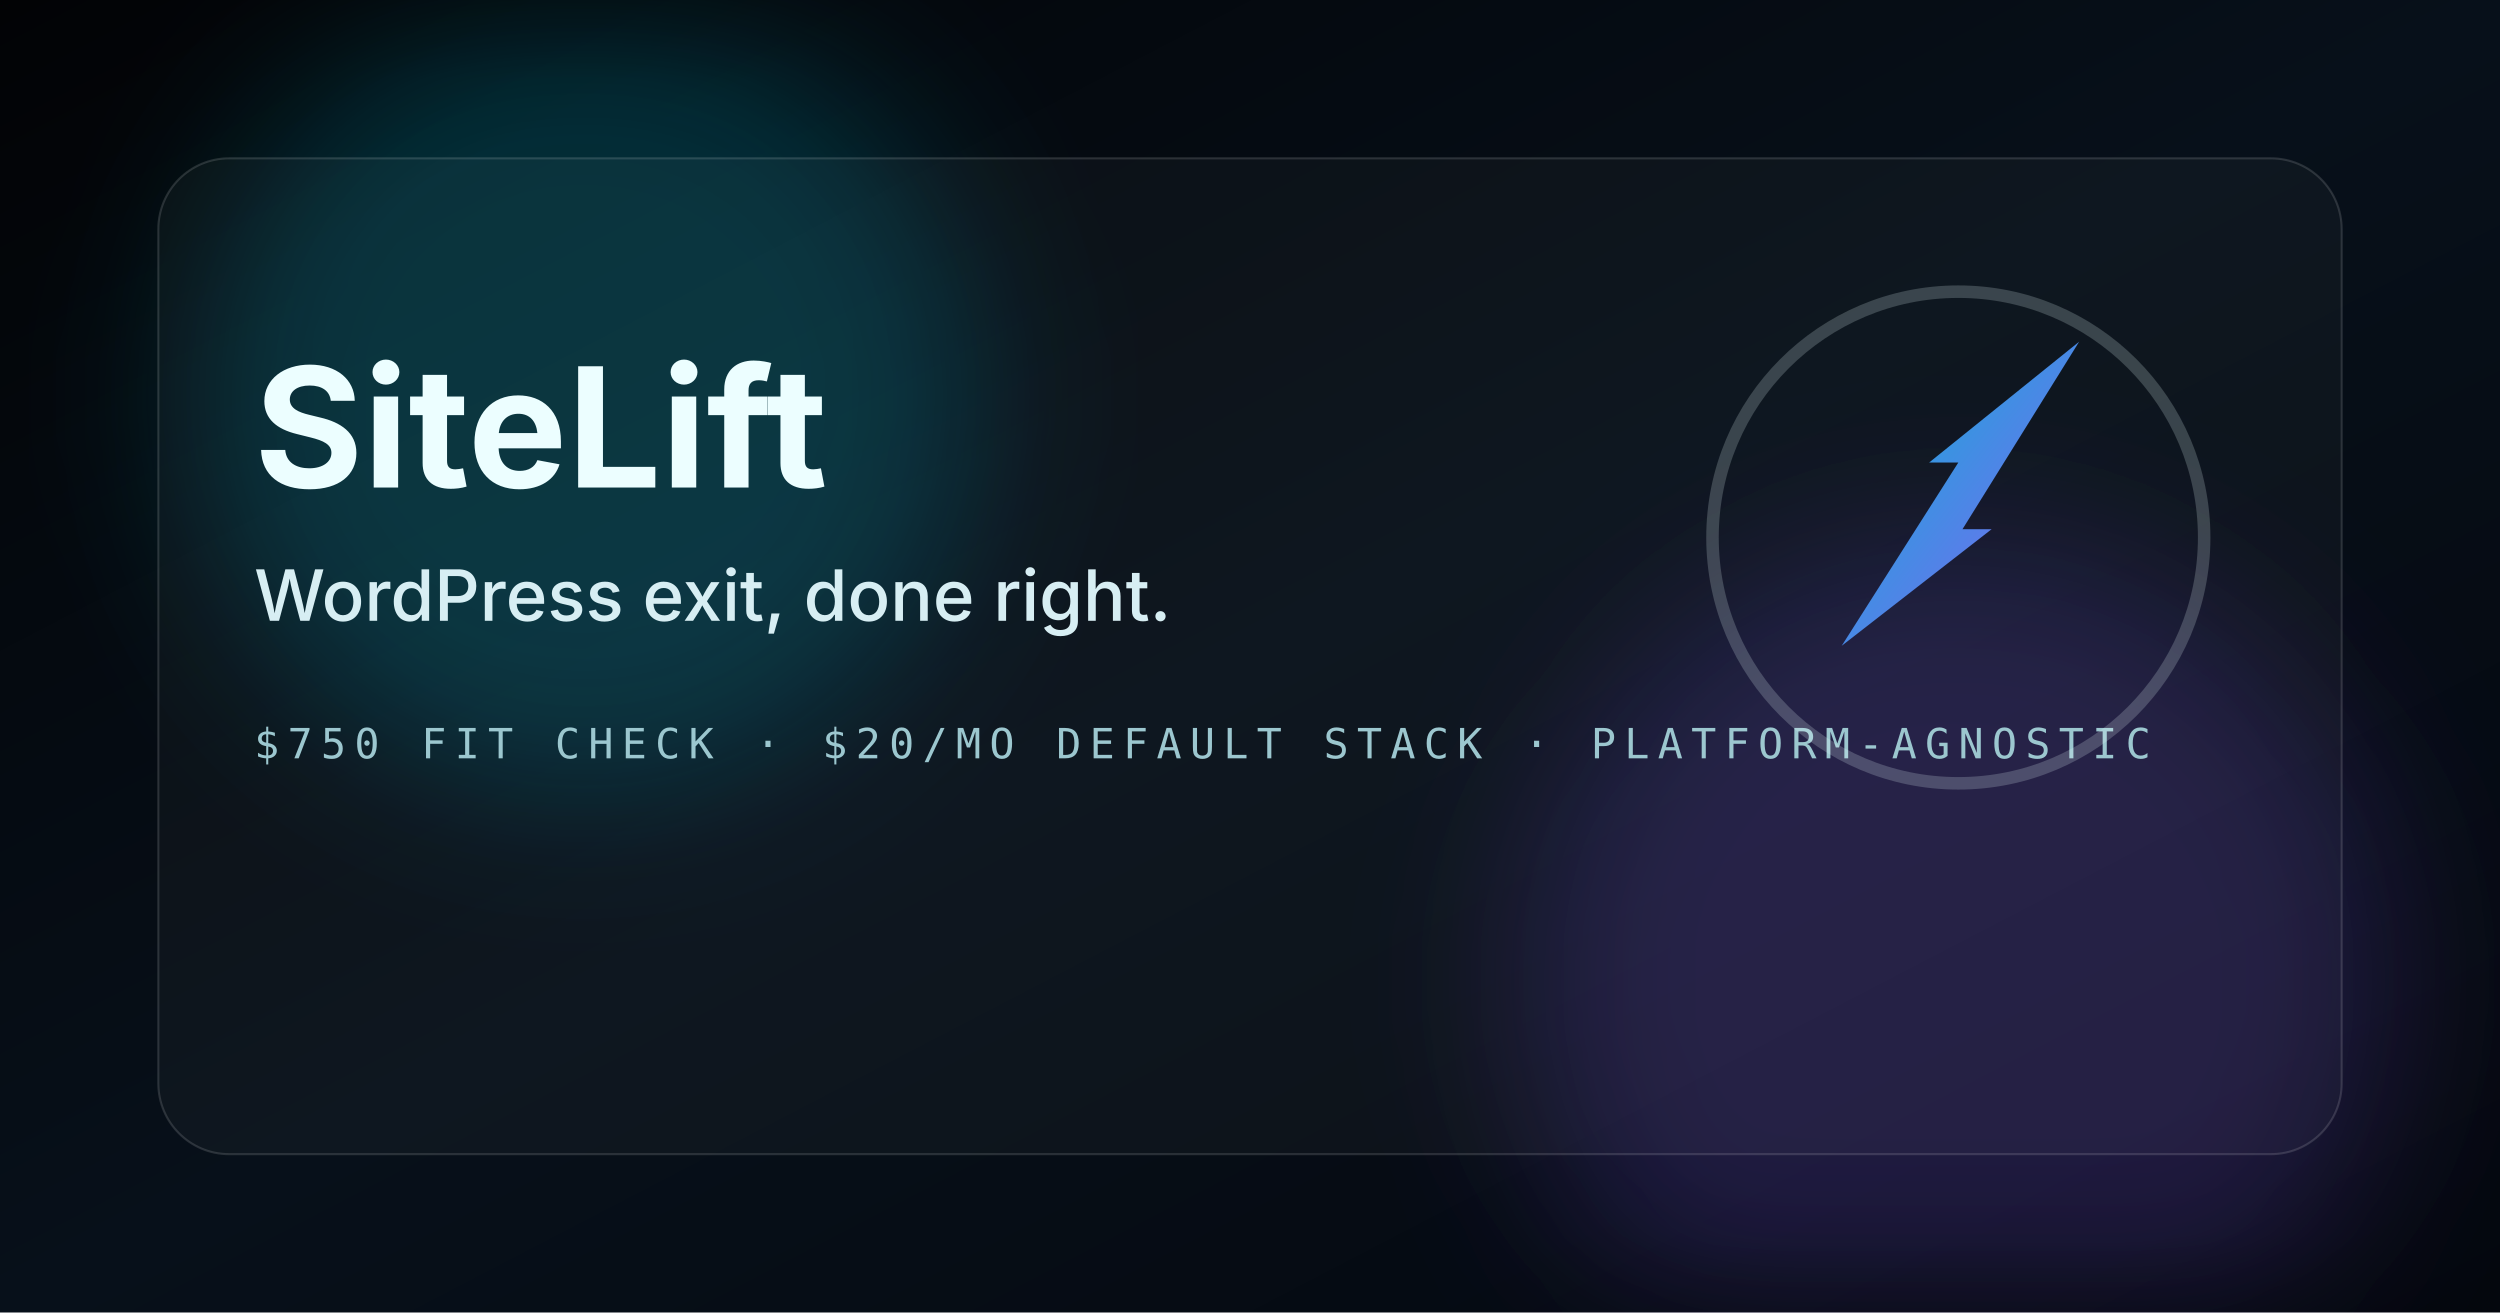
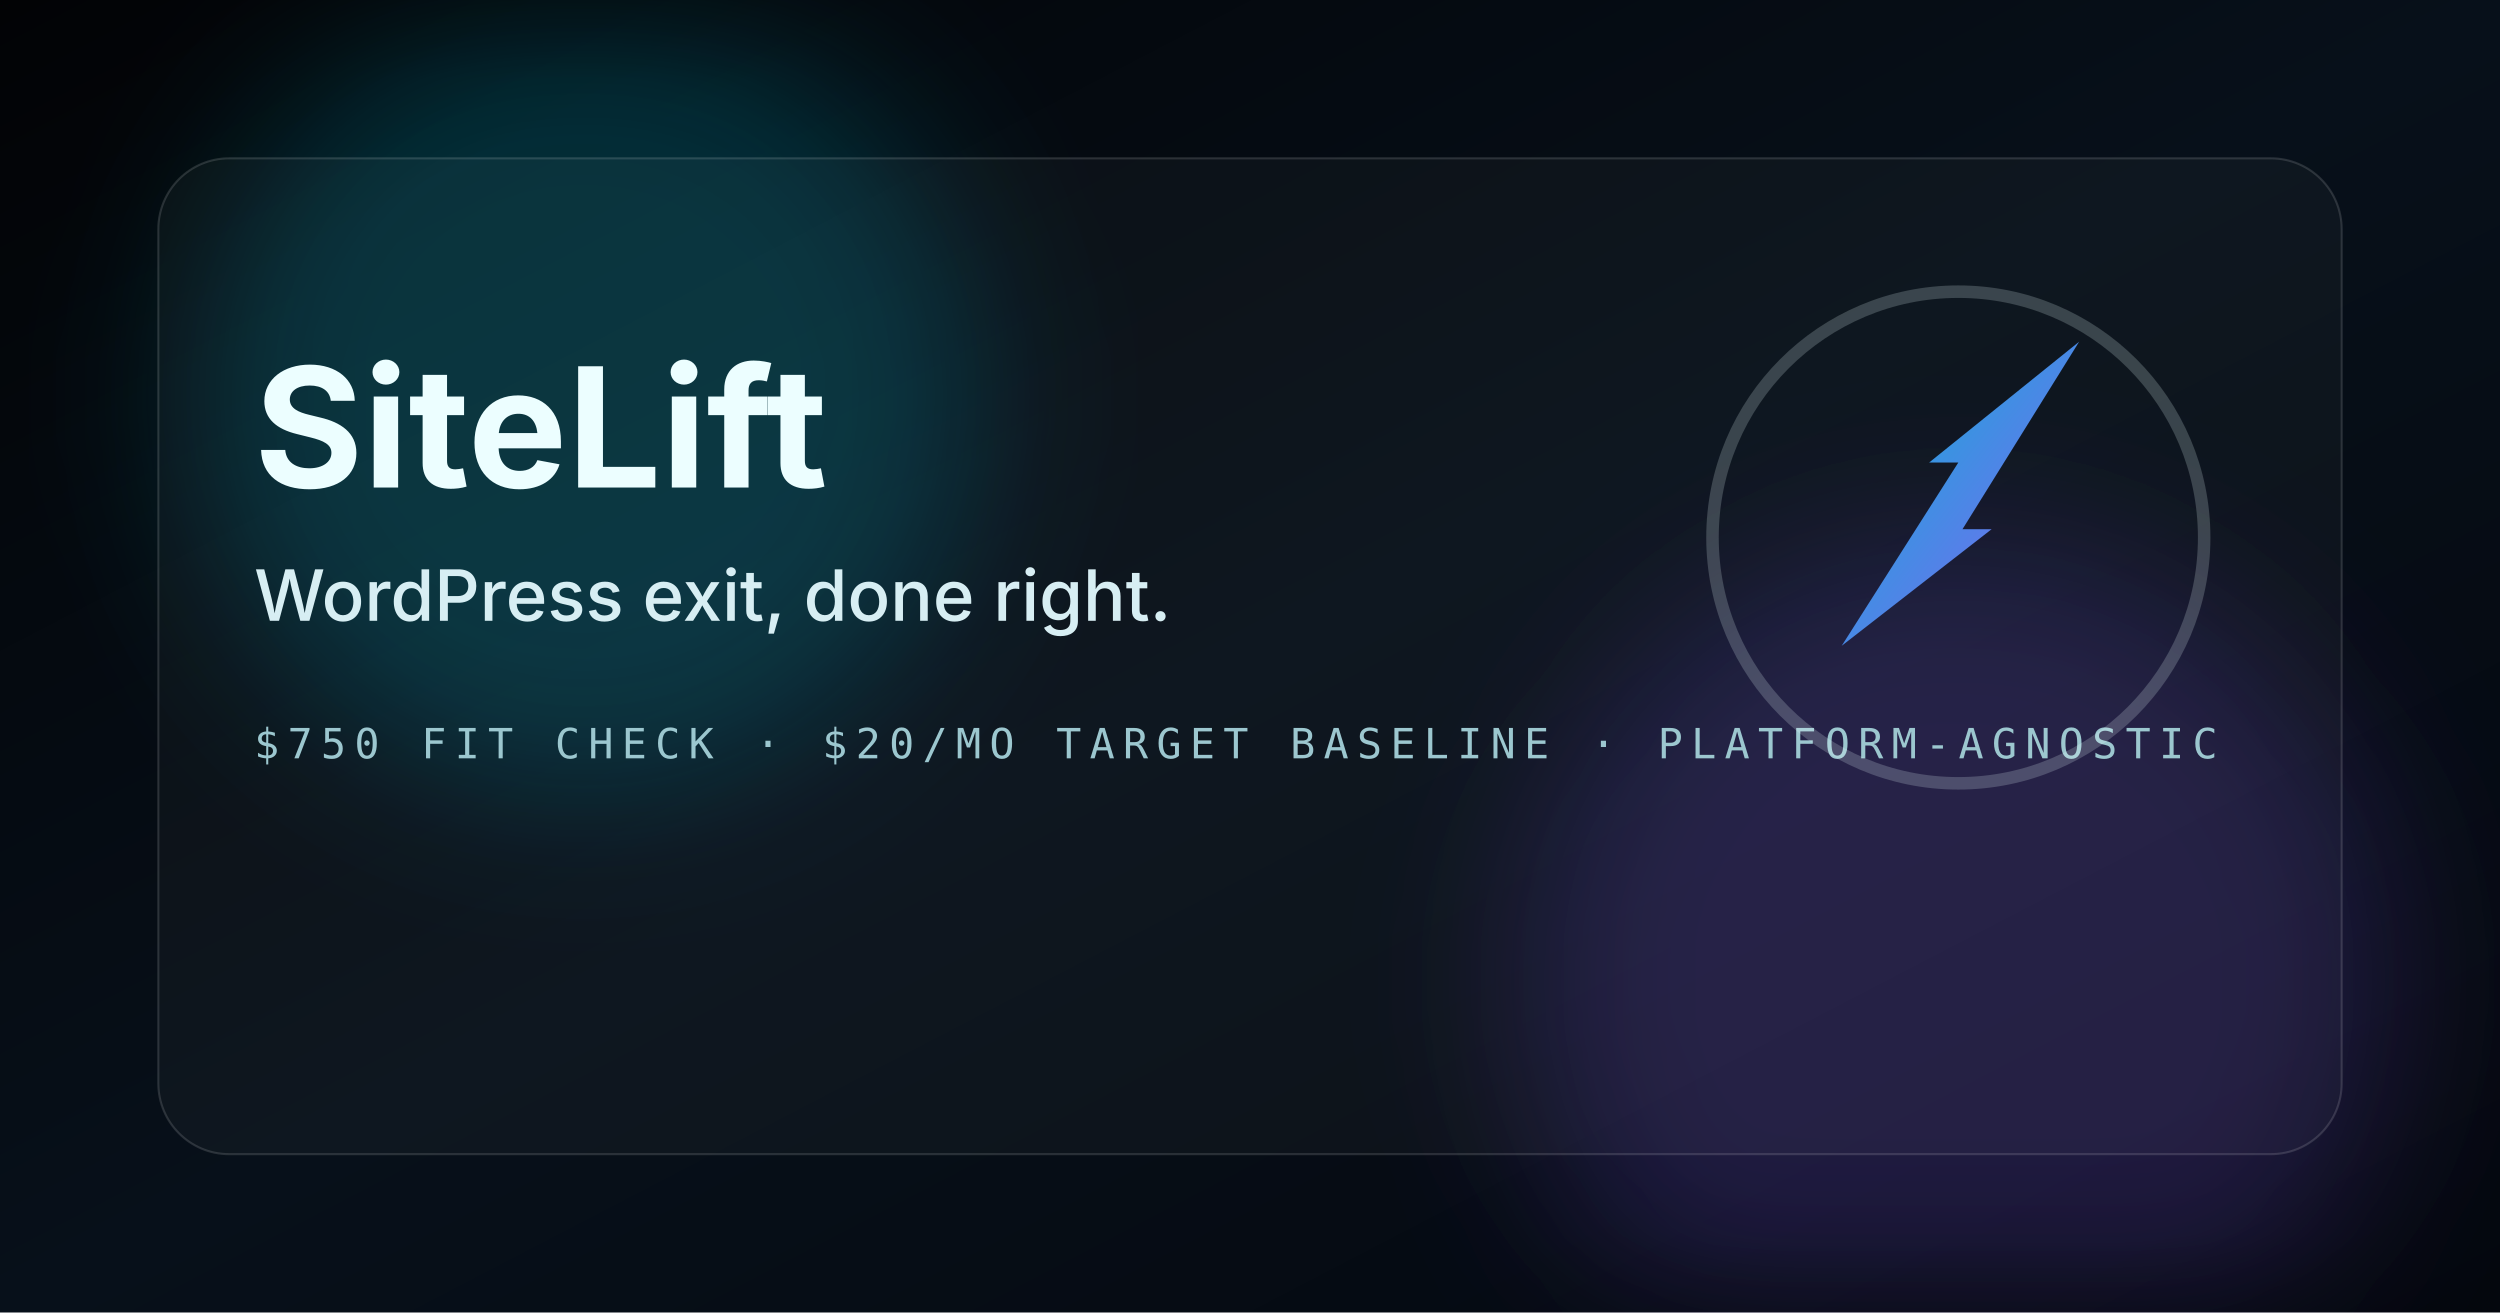
<svg xmlns="http://www.w3.org/2000/svg" viewBox="0 0 1200 630" role="img" aria-labelledby="title desc">
  <defs>
    <linearGradient id="bg" x1="0" y1="0" x2="1" y2="1">
      <stop offset="0%" stop-color="#020305" />
      <stop offset="50%" stop-color="#07101a" />
      <stop offset="100%" stop-color="#04070d" />
    </linearGradient>
    <linearGradient id="accent" x1="0" y1="0" x2="1" y2="1">
      <stop offset="0%" stop-color="#06b6d4" />
      <stop offset="100%" stop-color="#8b5cf6" />
    </linearGradient>
    <filter id="blur" x="-20%" y="-20%" width="140%" height="140%">
      <feGaussianBlur stdDeviation="40" />
    </filter>
  </defs>
  <rect width="1200" height="630" fill="url(#bg)" />
  <circle cx="280" cy="190" r="190" fill="#06b6d4" fill-opacity="0.22" filter="url(#blur)" />
  <circle cx="940" cy="470" r="210" fill="#8b5cf6" fill-opacity="0.2" filter="url(#blur)" />
  <rect x="76" y="76" width="1048" height="478" rx="34" fill="rgba(255,255,255,0.03)" stroke="rgba(255,255,255,0.14)" />
  <text x="122" y="234" fill="#ecfeff" font-family="Inter, Arial, sans-serif" font-size="80" font-weight="700">SiteLift</text>
  <text x="122" y="298" fill="#d7eef3" font-family="Inter, Arial, sans-serif" font-size="34" font-weight="500">WordPress exit, done right.</text>
-   <text x="122" y="364" fill="#9cc7cf" font-family="'JetBrains Mono', monospace" font-size="20" letter-spacing="4">$750 FIT CHECK · $20/MO DEFAULT STACK · PLATFORM-AGNOSTIC</text>
+   <text x="122" y="364" fill="#9cc7cf" font-family="'JetBrains Mono', monospace" font-size="20" letter-spacing="4">$750 FIT CHECK · $20/MO TARGET BASELINE · PLATFORM-AGNOSTIC</text>
  <g transform="translate(814 132)">
    <circle cx="126" cy="126" r="118" fill="none" stroke="rgba(236,254,255,0.2)" stroke-width="6" />
    <path d="M70 178 L126 90 L112 90 L184 32 L128 122 L142 122 Z" fill="url(#accent)" />
  </g>
</svg>
